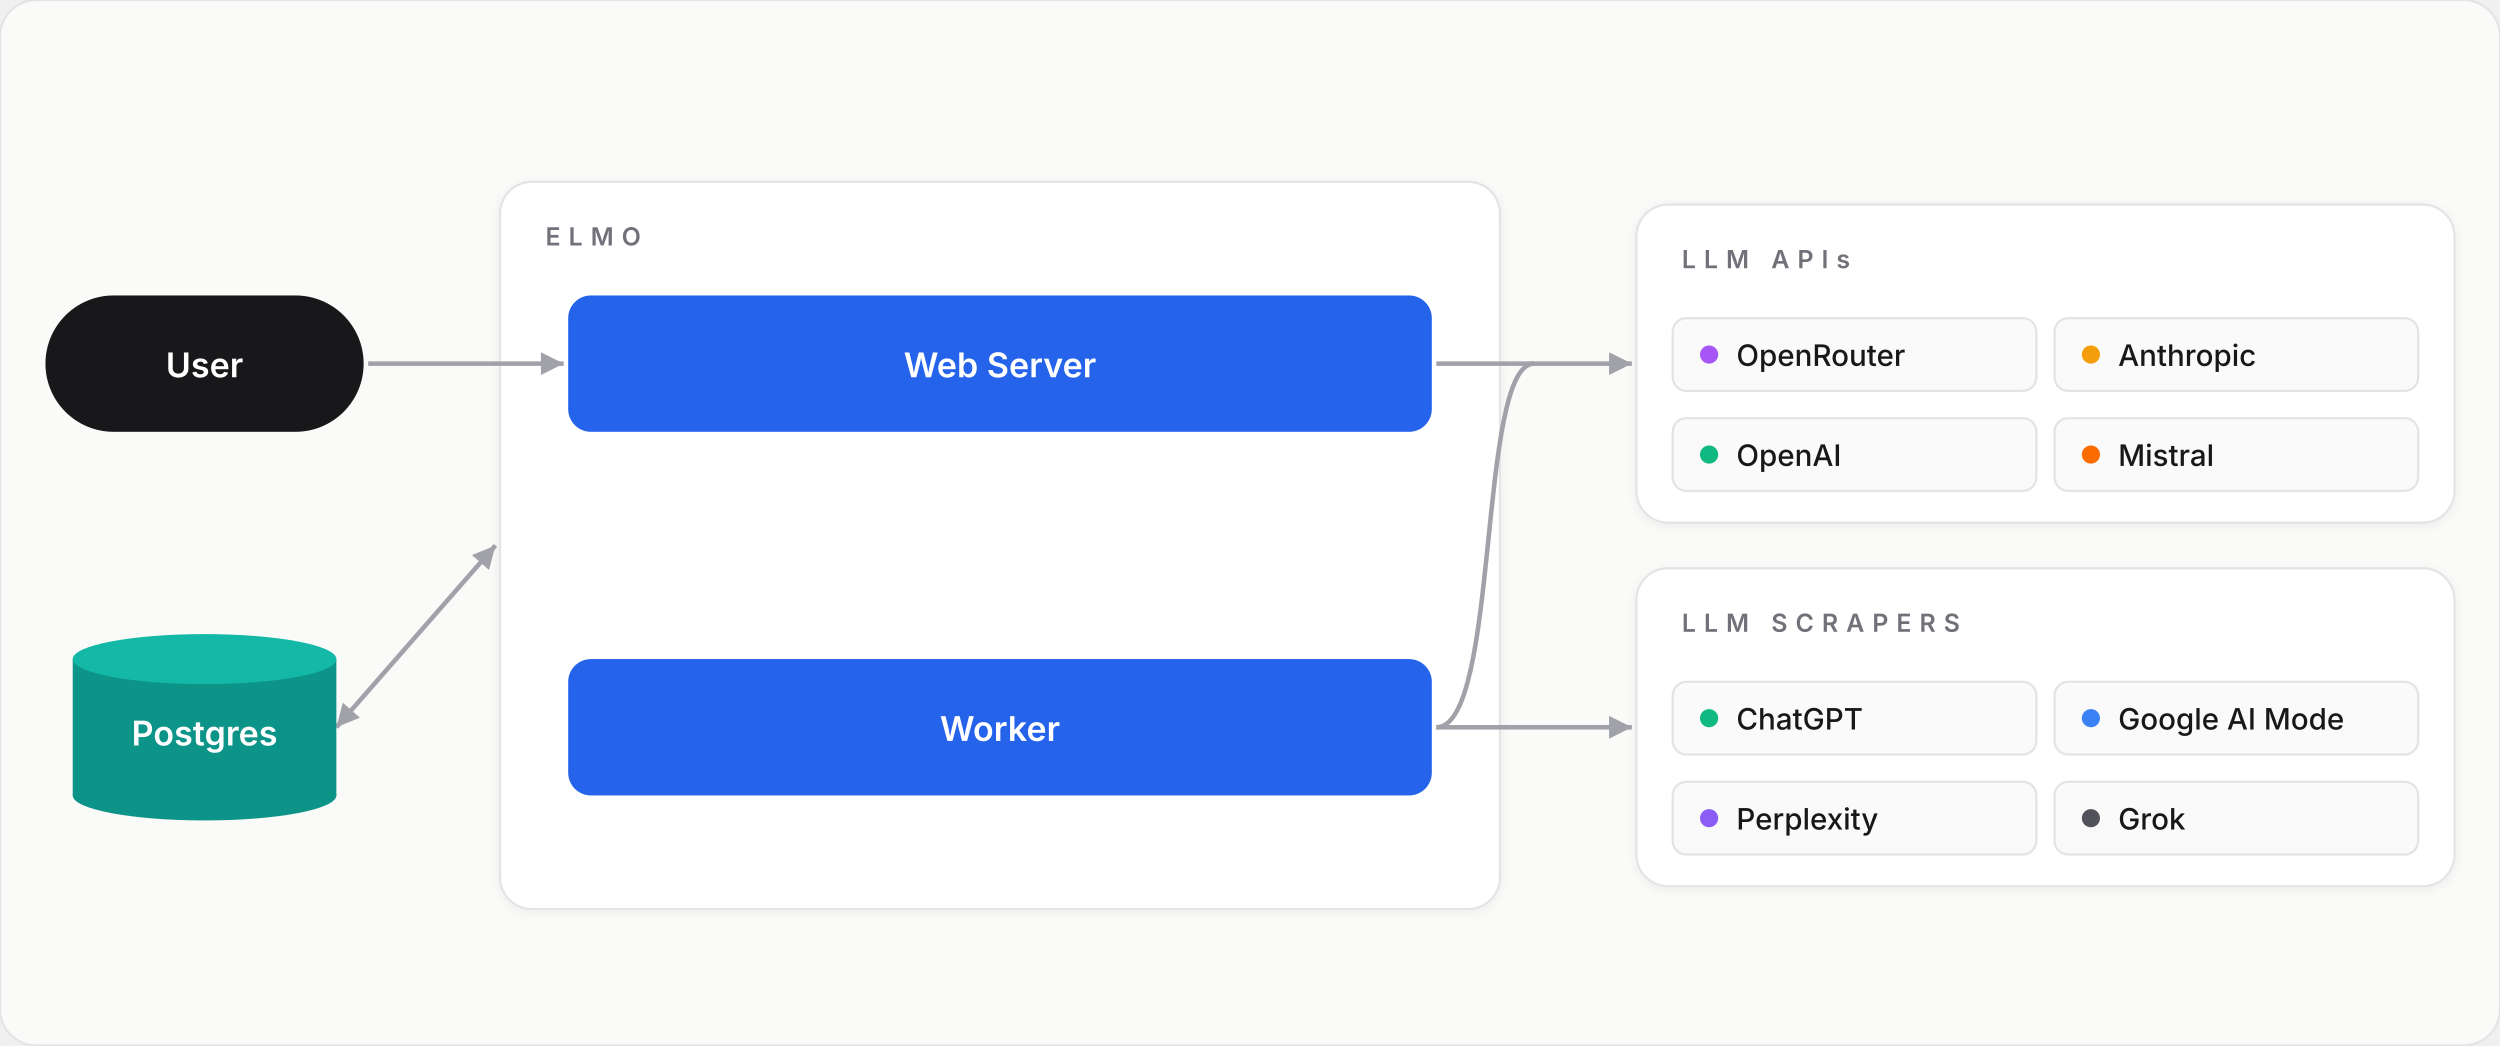
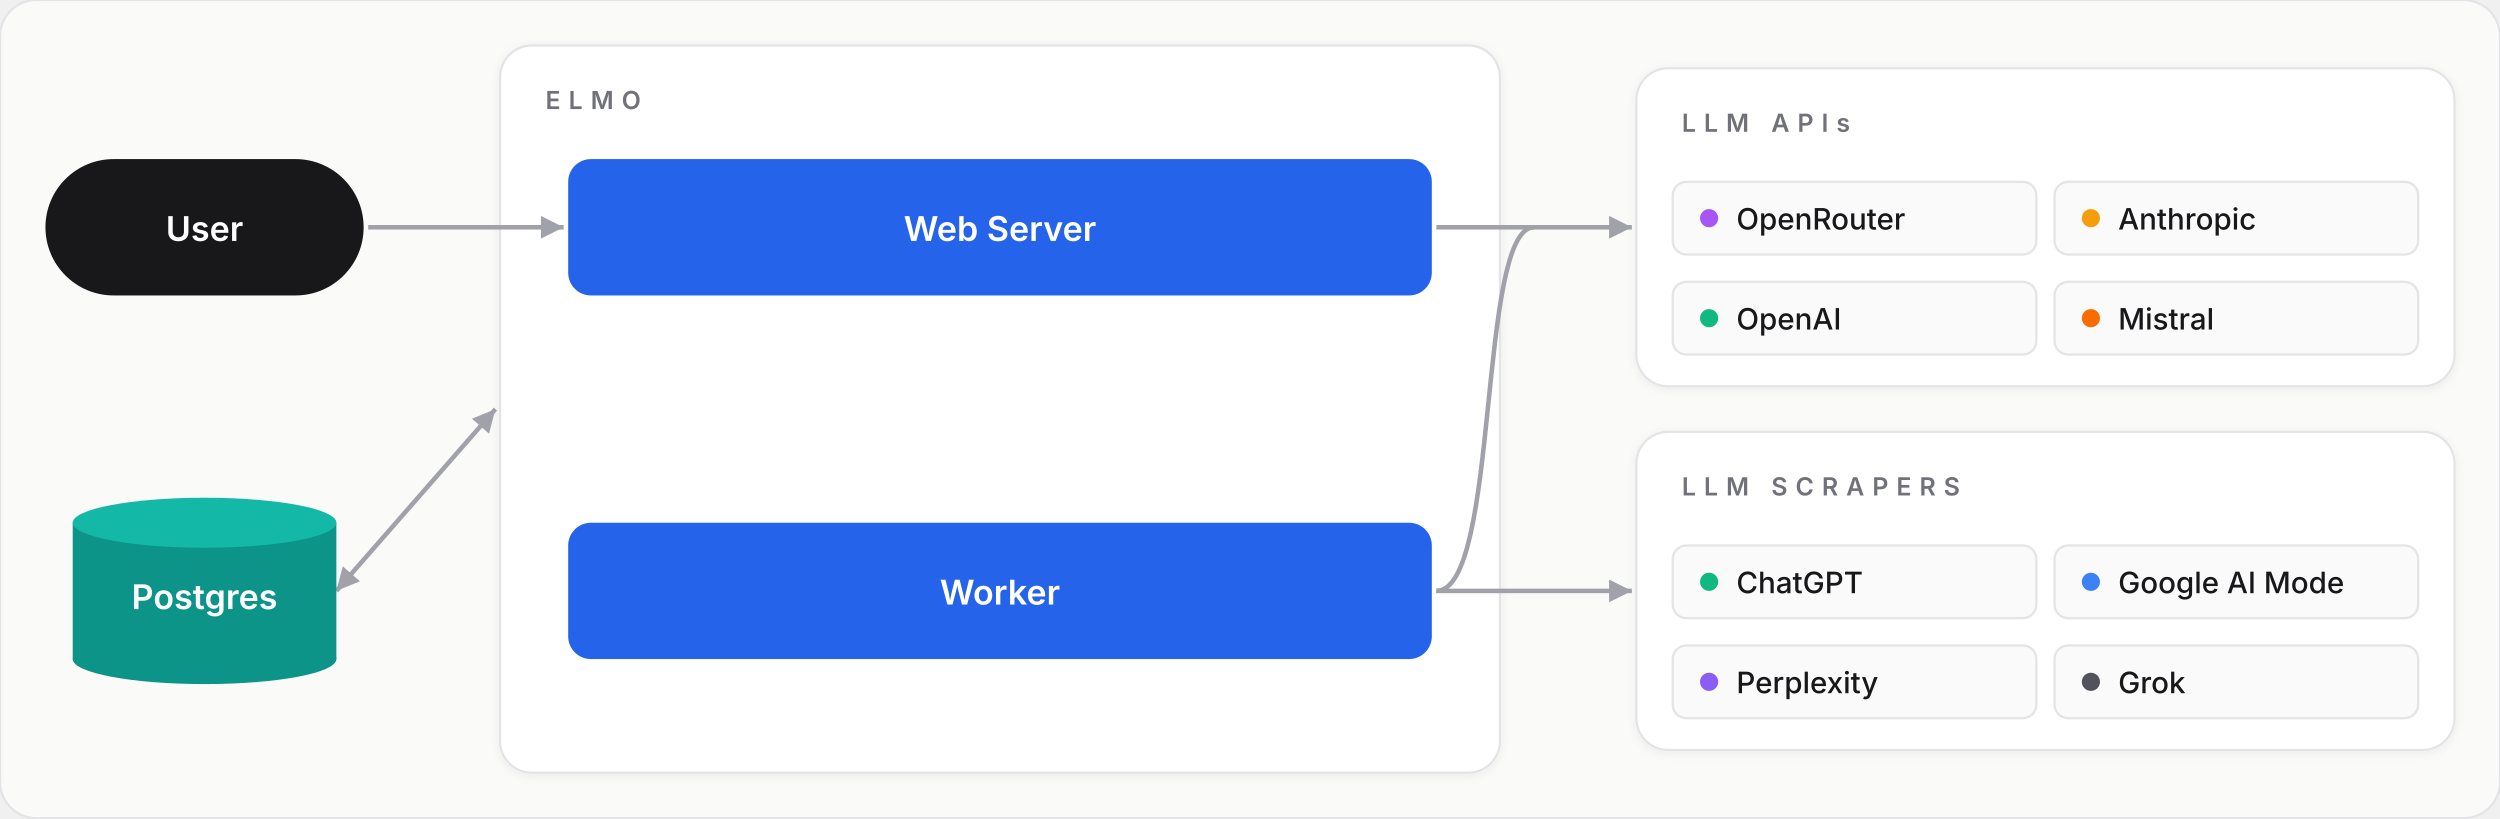
- <svg xmlns="http://www.w3.org/2000/svg" viewBox="0 0 1100 460" font-family="'Geist Sans', -apple-system, BlinkMacSystemFont, 'Inter', 'Segoe UI', Roboto, system-ui, sans-serif">
+ <svg xmlns="http://www.w3.org/2000/svg" viewBox="0 0 1100 360" font-family="'Geist Sans', -apple-system, BlinkMacSystemFont, 'Inter', 'Segoe UI', Roboto, system-ui, sans-serif">
  <defs>
    <marker id="arr" viewBox="0 0 10 10" refX="10" refY="5" markerUnits="userSpaceOnUse" markerWidth="14" markerHeight="10" orient="auto-start-reverse">
      <path d="M0 0 L10 5 L0 10 z" fill="#a1a1aa" />
    </marker>
    <filter id="shCard" x="-10%" y="-10%" width="120%" height="120%">
      <feDropShadow dx="0" dy="1" stdDeviation="2" flood-opacity="0.06" />
    </filter>
  </defs>
-   <rect width="1100" height="460" rx="16" fill="#fafaf9" stroke="#e4e4e7" stroke-width="1" />
-   <rect x="220" y="80" width="440" height="320" rx="14" fill="#ffffff" stroke="#e4e4e7" stroke-width="1" filter="url(#shCard)" />
-   <text x="240" y="108" fill="#71717a" font-size="11" font-weight="600" letter-spacing="3.5">ELMO</text>
-   <rect x="720" y="90" width="360" height="140" rx="14" fill="#ffffff" stroke="#e4e4e7" stroke-width="1" filter="url(#shCard)" />
-   <text x="740" y="118" fill="#71717a" font-size="11" font-weight="600" letter-spacing="3.5">LLM APIs</text>
-   <rect x="720" y="250" width="360" height="140" rx="14" fill="#ffffff" stroke="#e4e4e7" stroke-width="1" filter="url(#shCard)" />
-   <text x="740" y="278" fill="#71717a" font-size="11" font-weight="600" letter-spacing="3.5">LLM SCRAPERS</text>
-   <line x1="162" y1="160" x2="248" y2="160" stroke="#a1a1aa" stroke-width="2" marker-end="url(#arr)" />
-   <line x1="148" y1="320" x2="218" y2="240" stroke="#a1a1aa" stroke-width="2" marker-start="url(#arr)" marker-end="url(#arr)" />
-   <path d="M 632 320 C 660 320, 650 160, 675 160" stroke="#a1a1aa" stroke-width="2" fill="none" />
-   <line x1="632" y1="160" x2="718" y2="160" stroke="#a1a1aa" stroke-width="2" marker-end="url(#arr)" />
-   <line x1="632" y1="320" x2="718" y2="320" stroke="#a1a1aa" stroke-width="2" marker-end="url(#arr)" />
-   <rect x="20" y="130" width="140" height="60" rx="30" fill="#18181b" />
-   <text x="90" y="166" text-anchor="middle" fill="white" font-size="15" font-weight="600">User</text>
-   <ellipse cx="90" cy="350" rx="58" ry="11" fill="#0d9488" />
-   <rect x="32" y="290" width="116" height="60" fill="#0d9488" />
-   <ellipse cx="90" cy="290" rx="58" ry="11" fill="#14b8a6" />
-   <text x="90" y="328" text-anchor="middle" fill="white" font-size="15" font-weight="600">Postgres</text>
-   <rect x="250" y="130" width="380" height="60" rx="10" fill="#2563eb" />
-   <text x="440" y="166" text-anchor="middle" fill="white" font-size="15" font-weight="600">Web Server</text>
-   <rect x="250" y="290" width="380" height="60" rx="10" fill="#2563eb" />
-   <text x="440" y="326" text-anchor="middle" fill="white" font-size="15" font-weight="600">Worker</text>
+   <rect width="1100" height="360" rx="16" fill="#fafaf9" stroke="#e4e4e7" stroke-width="1" />
+   <rect x="220" y="20" width="440" height="320" rx="14" fill="#ffffff" stroke="#e4e4e7" stroke-width="1" filter="url(#shCard)" />
+   <text x="240" y="48" fill="#71717a" font-size="11" font-weight="600" letter-spacing="3.5">ELMO</text>
+   <rect x="720" y="30" width="360" height="140" rx="14" fill="#ffffff" stroke="#e4e4e7" stroke-width="1" filter="url(#shCard)" />
+   <text x="740" y="58" fill="#71717a" font-size="11" font-weight="600" letter-spacing="3.5">LLM APIs</text>
+   <rect x="720" y="190" width="360" height="140" rx="14" fill="#ffffff" stroke="#e4e4e7" stroke-width="1" filter="url(#shCard)" />
+   <text x="740" y="218" fill="#71717a" font-size="11" font-weight="600" letter-spacing="3.5">LLM SCRAPERS</text>
+   <line x1="162" y1="100" x2="248" y2="100" stroke="#a1a1aa" stroke-width="2" marker-end="url(#arr)" />
+   <line x1="148" y1="260" x2="218" y2="180" stroke="#a1a1aa" stroke-width="2" marker-start="url(#arr)" marker-end="url(#arr)" />
+   <path d="M 632 260 C 660 260, 650 100, 675 100" stroke="#a1a1aa" stroke-width="2" fill="none" />
+   <line x1="632" y1="100" x2="718" y2="100" stroke="#a1a1aa" stroke-width="2" marker-end="url(#arr)" />
+   <line x1="632" y1="260" x2="718" y2="260" stroke="#a1a1aa" stroke-width="2" marker-end="url(#arr)" />
+   <rect x="20" y="70" width="140" height="60" rx="30" fill="#18181b" />
+   <text x="90" y="106" text-anchor="middle" fill="white" font-size="15" font-weight="600">User</text>
+   <ellipse cx="90" cy="290" rx="58" ry="11" fill="#0d9488" />
+   <rect x="32" y="230" width="116" height="60" fill="#0d9488" />
+   <ellipse cx="90" cy="230" rx="58" ry="11" fill="#14b8a6" />
+   <text x="90" y="268" text-anchor="middle" fill="white" font-size="15" font-weight="600">Postgres</text>
+   <rect x="250" y="70" width="380" height="60" rx="10" fill="#2563eb" />
+   <text x="440" y="106" text-anchor="middle" fill="white" font-size="15" font-weight="600">Web Server</text>
+   <rect x="250" y="230" width="380" height="60" rx="10" fill="#2563eb" />
+   <text x="440" y="266" text-anchor="middle" fill="white" font-size="15" font-weight="600">Worker</text>
  <g>
-     <rect x="736" y="140" width="160" height="32" rx="6" fill="#fafafa" stroke="#e4e4e7" stroke-width="1" />
-     <circle cx="752" cy="156" r="4" fill="#a855f7" />
-     <text x="764" y="161" fill="#18181b" font-size="13" font-weight="500">OpenRouter</text>
-     <rect x="904" y="140" width="160" height="32" rx="6" fill="#fafafa" stroke="#e4e4e7" stroke-width="1" />
-     <circle cx="920" cy="156" r="4" fill="#f59e0b" />
-     <text x="932" y="161" fill="#18181b" font-size="13" font-weight="500">Anthropic</text>
-     <rect x="736" y="184" width="160" height="32" rx="6" fill="#fafafa" stroke="#e4e4e7" stroke-width="1" />
-     <circle cx="752" cy="200" r="4" fill="#10b981" />
-     <text x="764" y="205" fill="#18181b" font-size="13" font-weight="500">OpenAI</text>
-     <rect x="904" y="184" width="160" height="32" rx="6" fill="#fafafa" stroke="#e4e4e7" stroke-width="1" />
-     <circle cx="920" cy="200" r="4" fill="#fa6c00" />
-     <text x="932" y="205" fill="#18181b" font-size="13" font-weight="500">Mistral</text>
+     <rect x="736" y="80" width="160" height="32" rx="6" fill="#fafafa" stroke="#e4e4e7" stroke-width="1" />
+     <circle cx="752" cy="96" r="4" fill="#a855f7" />
+     <text x="764" y="101" fill="#18181b" font-size="13" font-weight="500">OpenRouter</text>
+     <rect x="904" y="80" width="160" height="32" rx="6" fill="#fafafa" stroke="#e4e4e7" stroke-width="1" />
+     <circle cx="920" cy="96" r="4" fill="#f59e0b" />
+     <text x="932" y="101" fill="#18181b" font-size="13" font-weight="500">Anthropic</text>
+     <rect x="736" y="124" width="160" height="32" rx="6" fill="#fafafa" stroke="#e4e4e7" stroke-width="1" />
+     <circle cx="752" cy="140" r="4" fill="#10b981" />
+     <text x="764" y="145" fill="#18181b" font-size="13" font-weight="500">OpenAI</text>
+     <rect x="904" y="124" width="160" height="32" rx="6" fill="#fafafa" stroke="#e4e4e7" stroke-width="1" />
+     <circle cx="920" cy="140" r="4" fill="#fa6c00" />
+     <text x="932" y="145" fill="#18181b" font-size="13" font-weight="500">Mistral</text>
  </g>
  <g>
-     <rect x="736" y="300" width="160" height="32" rx="6" fill="#fafafa" stroke="#e4e4e7" stroke-width="1" />
-     <circle cx="752" cy="316" r="4" fill="#10b981" />
-     <text x="764" y="321" fill="#18181b" font-size="13" font-weight="500">ChatGPT</text>
-     <rect x="904" y="300" width="160" height="32" rx="6" fill="#fafafa" stroke="#e4e4e7" stroke-width="1" />
-     <circle cx="920" cy="316" r="4" fill="#3b82f6" />
-     <text x="932" y="321" fill="#18181b" font-size="13" font-weight="500">Google AI Mode</text>
-     <rect x="736" y="344" width="160" height="32" rx="6" fill="#fafafa" stroke="#e4e4e7" stroke-width="1" />
-     <circle cx="752" cy="360" r="4" fill="#8b5cf6" />
-     <text x="764" y="365" fill="#18181b" font-size="13" font-weight="500">Perplexity</text>
-     <rect x="904" y="344" width="160" height="32" rx="6" fill="#fafafa" stroke="#e4e4e7" stroke-width="1" />
-     <circle cx="920" cy="360" r="4" fill="#52525b" />
-     <text x="932" y="365" fill="#18181b" font-size="13" font-weight="500">Grok</text>
+     <rect x="736" y="240" width="160" height="32" rx="6" fill="#fafafa" stroke="#e4e4e7" stroke-width="1" />
+     <circle cx="752" cy="256" r="4" fill="#10b981" />
+     <text x="764" y="261" fill="#18181b" font-size="13" font-weight="500">ChatGPT</text>
+     <rect x="904" y="240" width="160" height="32" rx="6" fill="#fafafa" stroke="#e4e4e7" stroke-width="1" />
+     <circle cx="920" cy="256" r="4" fill="#3b82f6" />
+     <text x="932" y="261" fill="#18181b" font-size="13" font-weight="500">Google AI Mode</text>
+     <rect x="736" y="284" width="160" height="32" rx="6" fill="#fafafa" stroke="#e4e4e7" stroke-width="1" />
+     <circle cx="752" cy="300" r="4" fill="#8b5cf6" />
+     <text x="764" y="305" fill="#18181b" font-size="13" font-weight="500">Perplexity</text>
+     <rect x="904" y="284" width="160" height="32" rx="6" fill="#fafafa" stroke="#e4e4e7" stroke-width="1" />
+     <circle cx="920" cy="300" r="4" fill="#52525b" />
+     <text x="932" y="305" fill="#18181b" font-size="13" font-weight="500">Grok</text>
  </g>
</svg>
